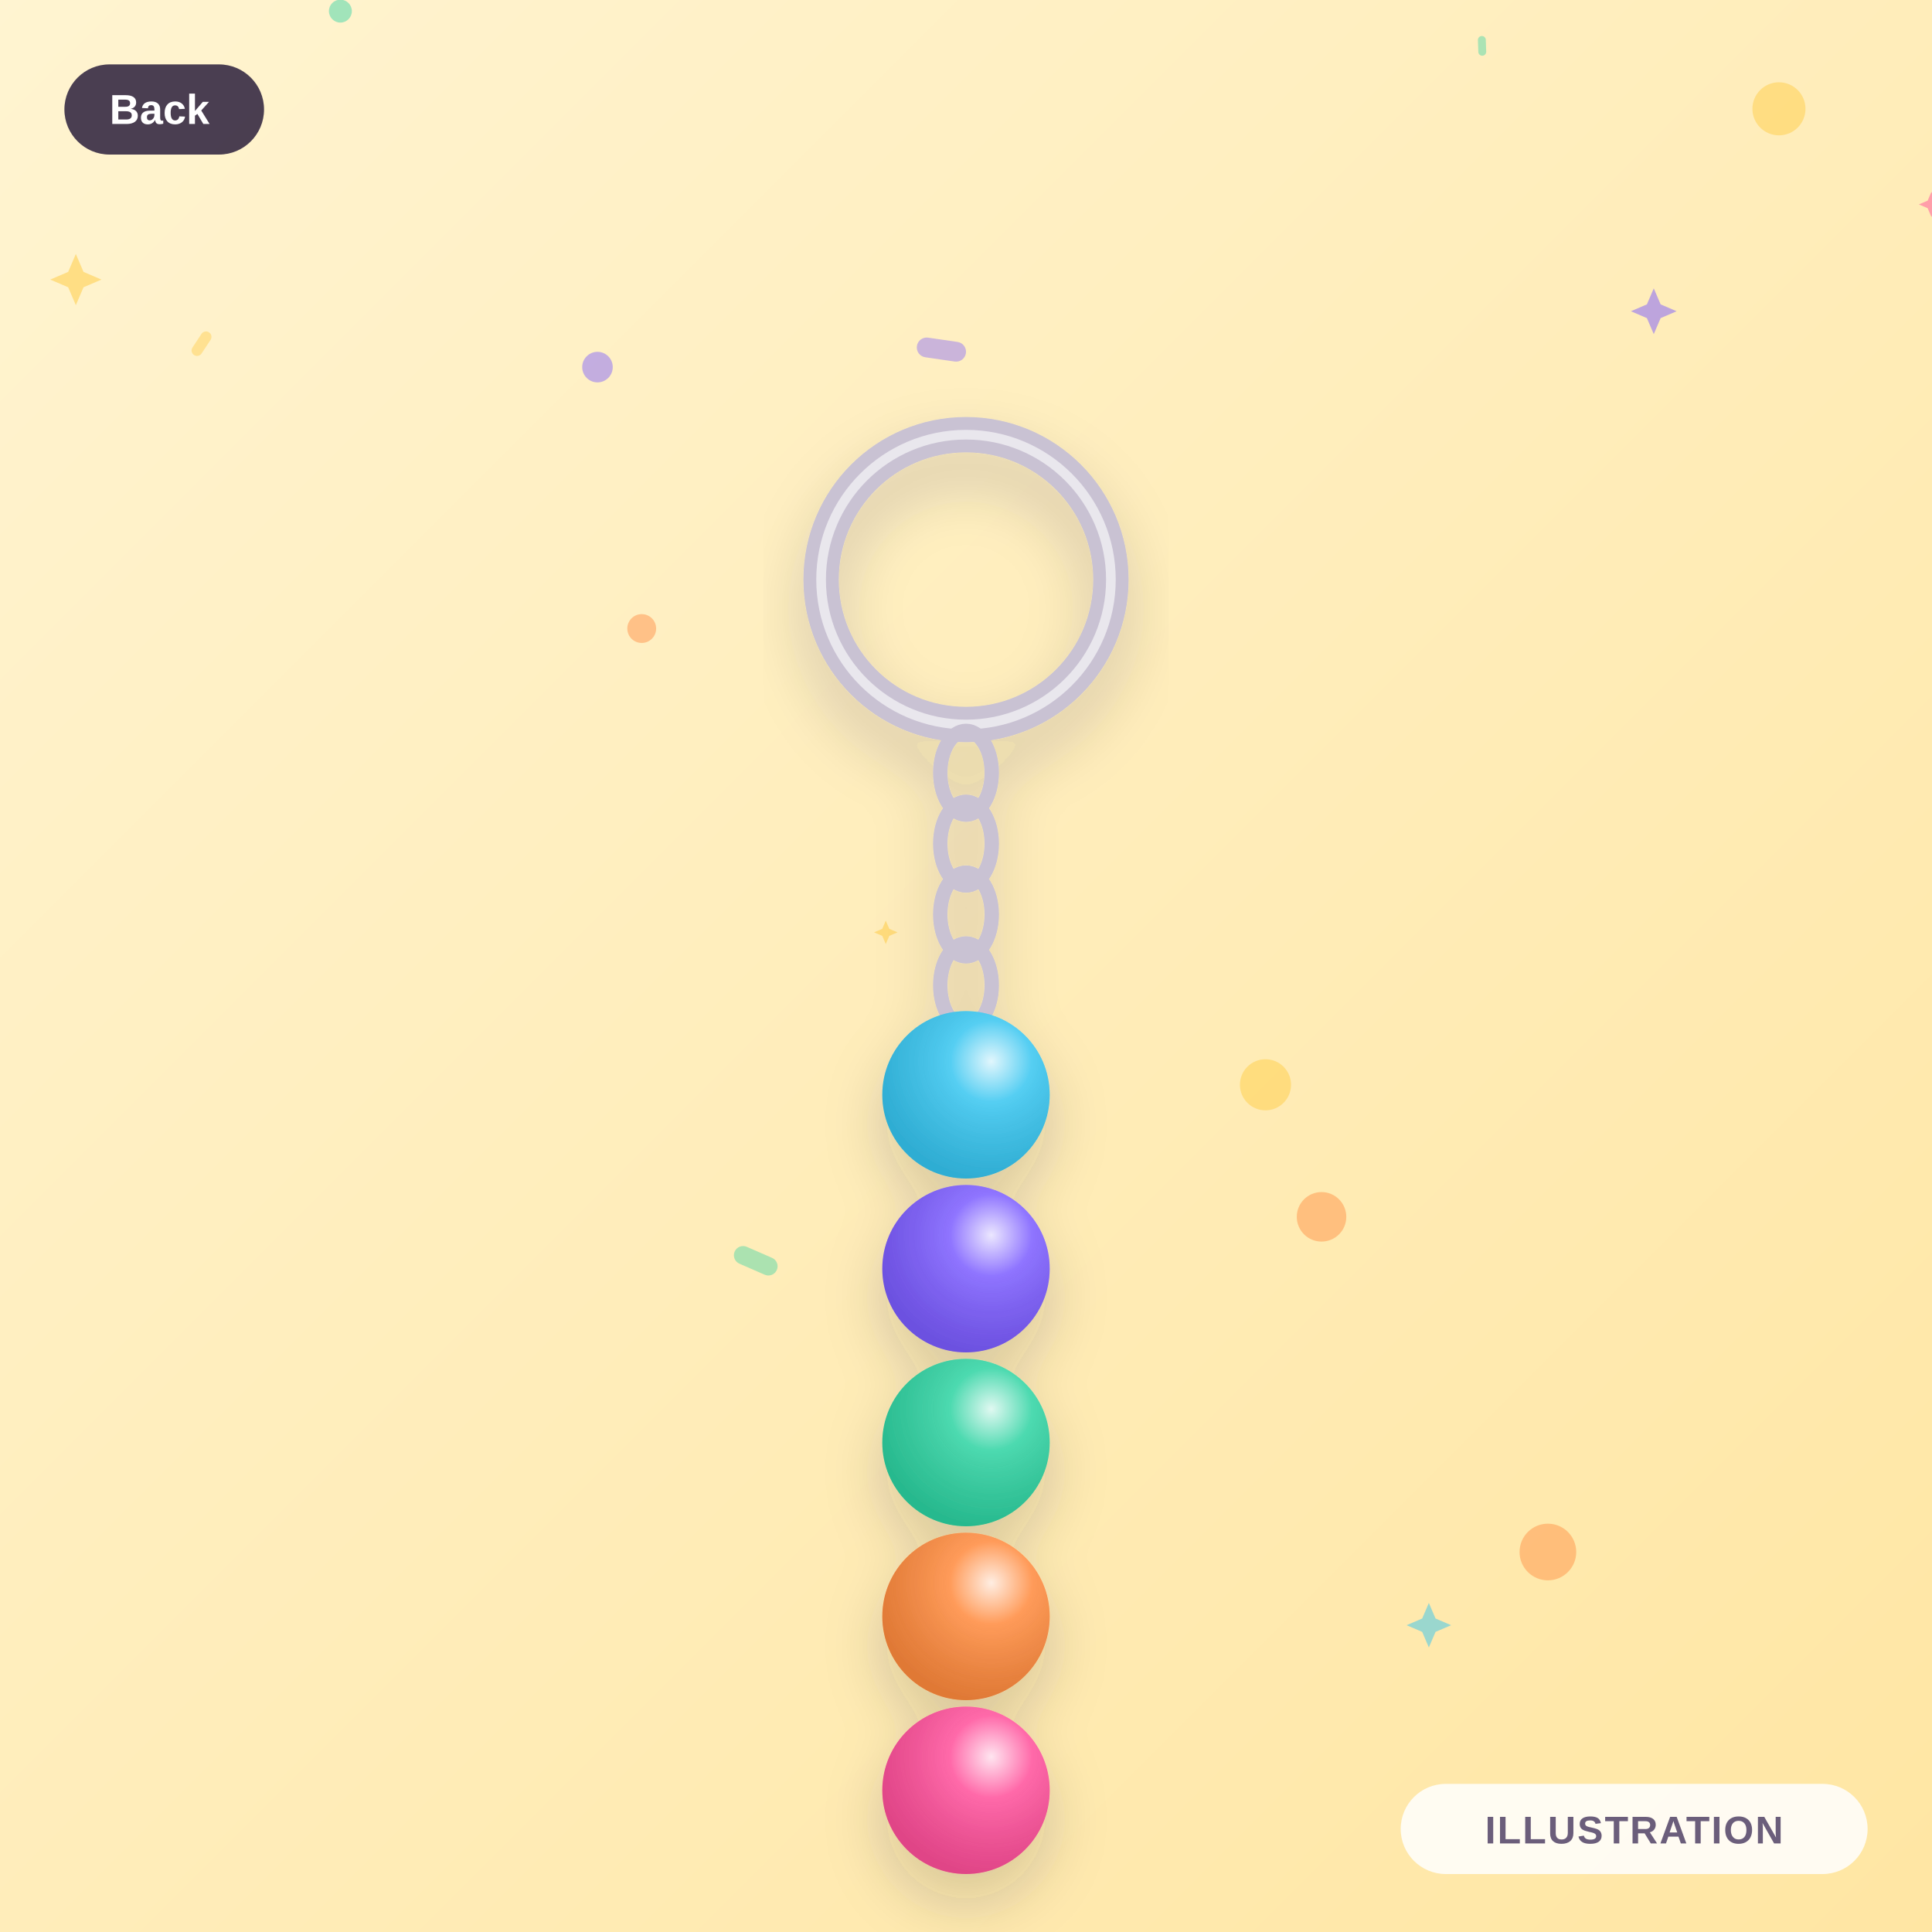
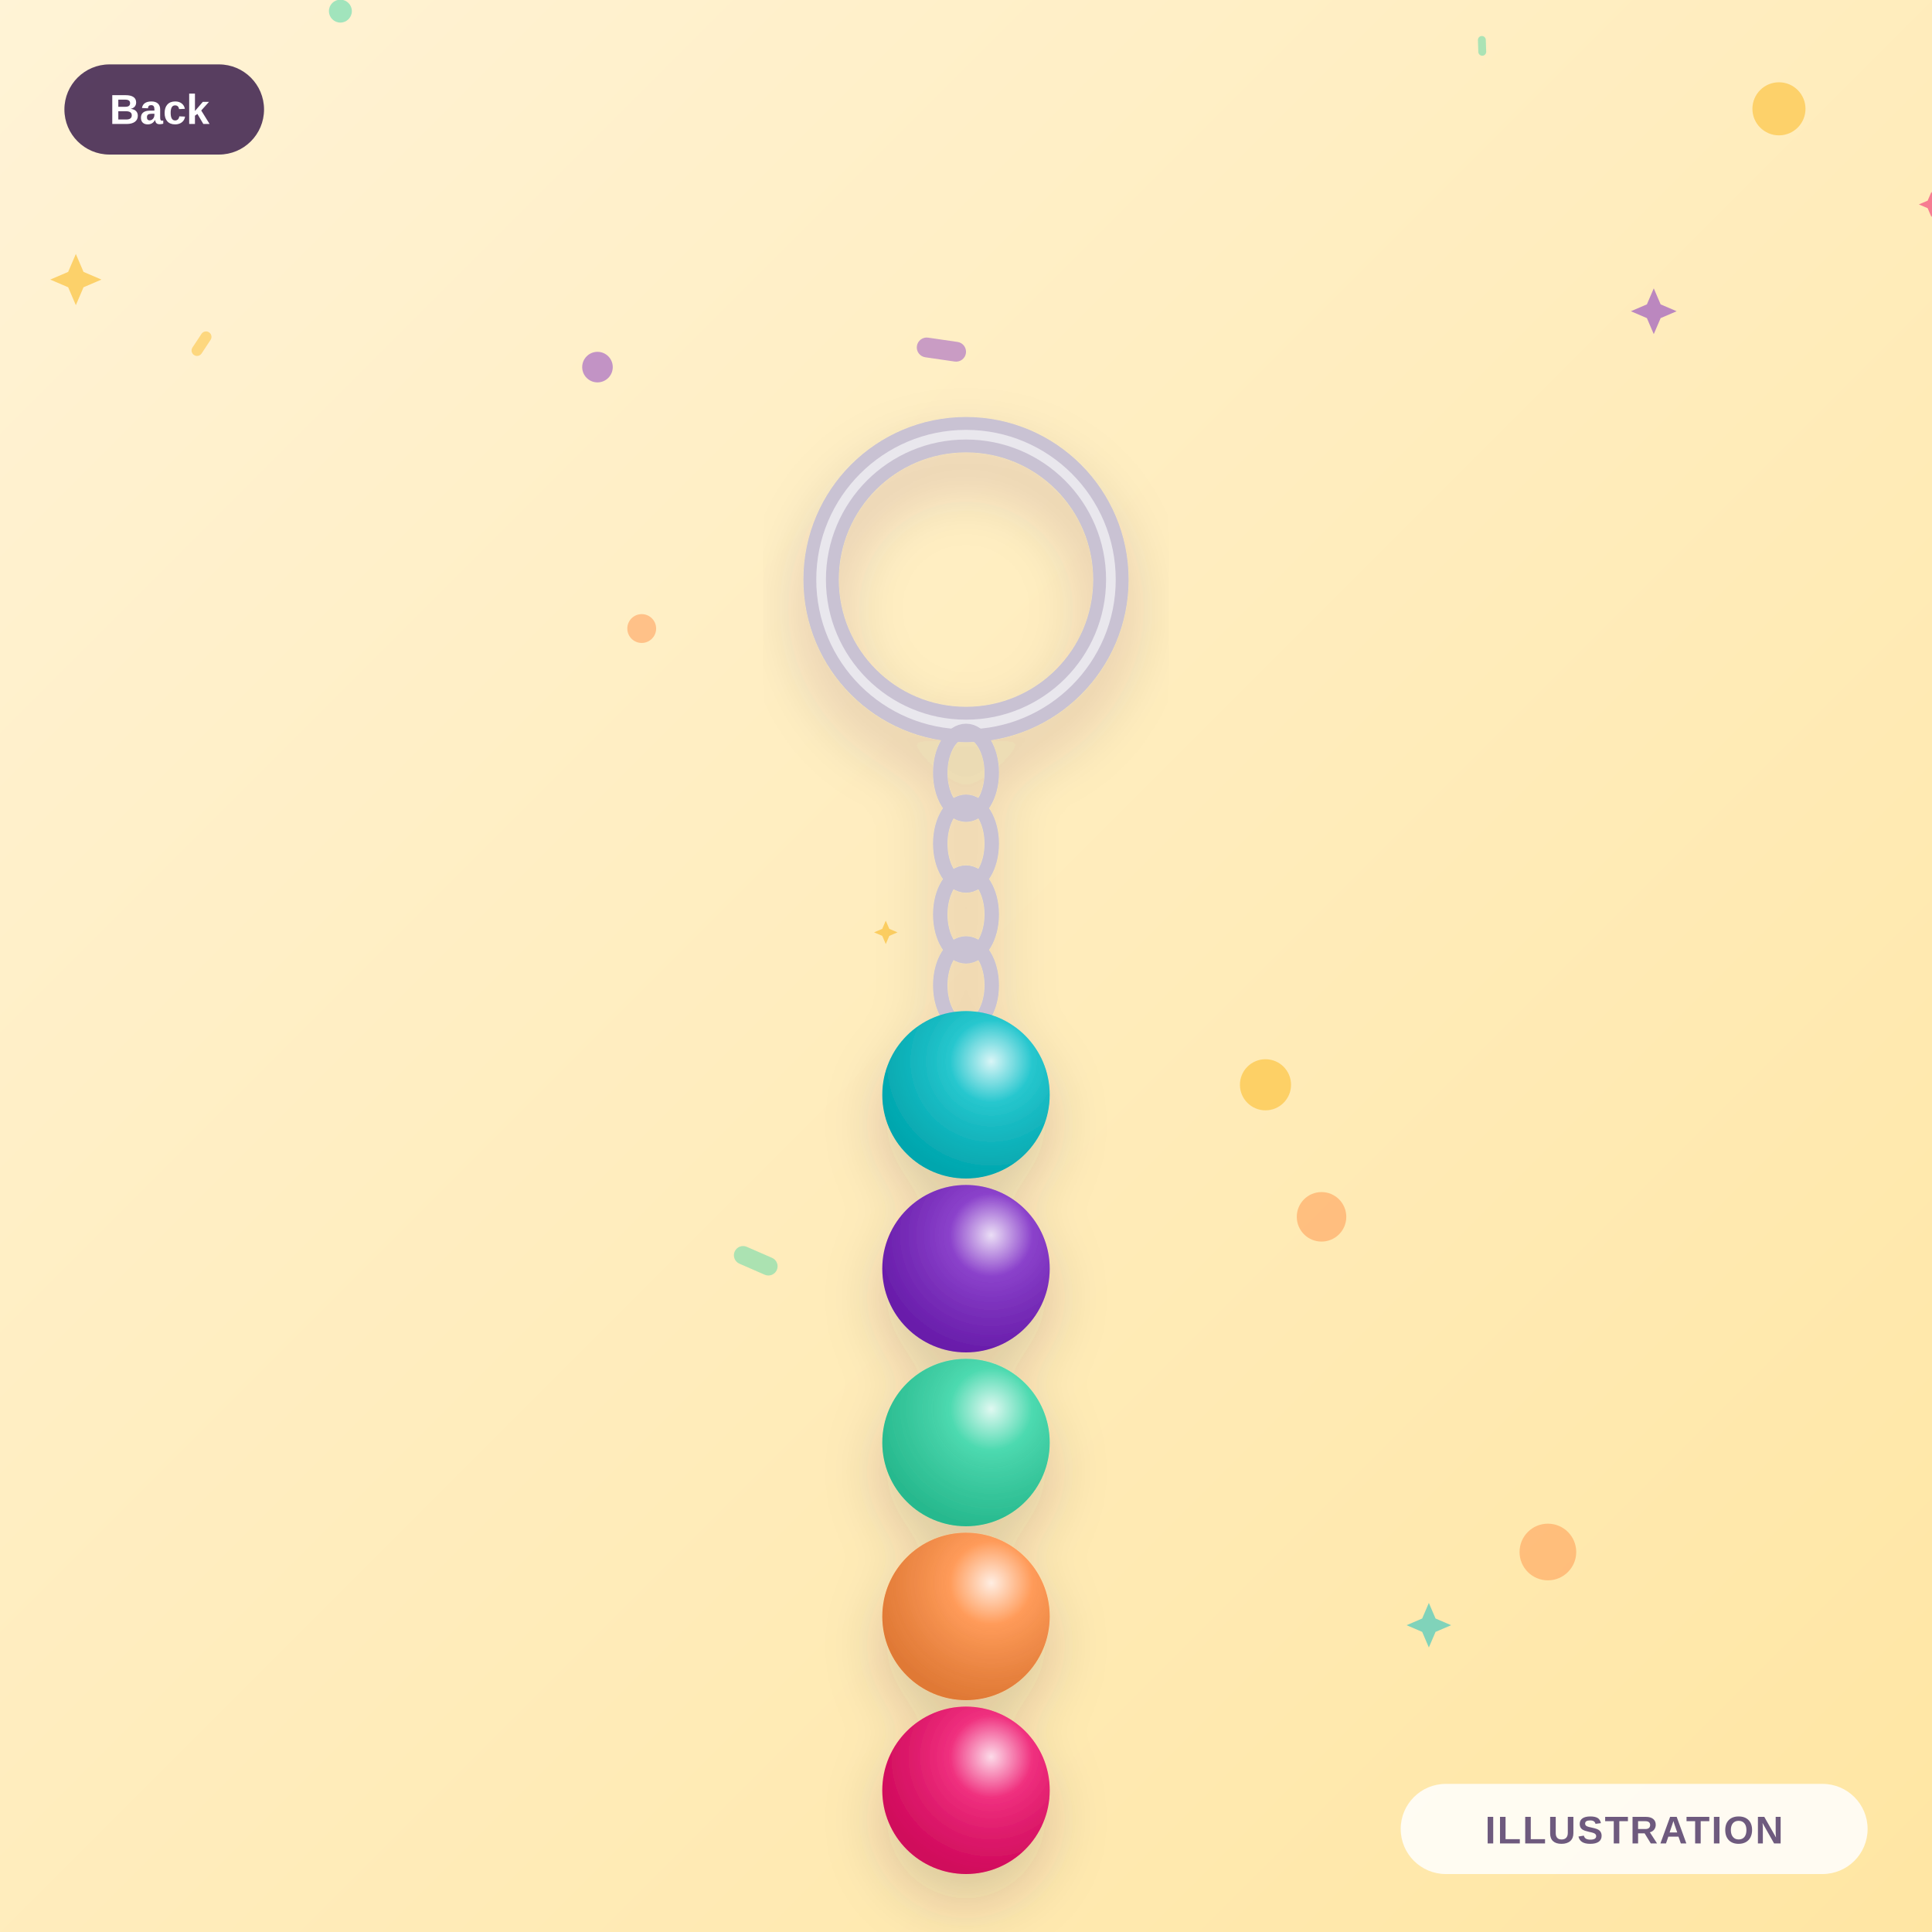
<svg xmlns="http://www.w3.org/2000/svg" viewBox="0 0 1200 1200" width="1200" height="1200" role="img">
  <defs>
    <linearGradient id="bg-keychain-back" x1="0" y1="0" x2="1" y2="1">
-       <stop offset="0" stop-color="#FFF4D1" />
+       <stop offset="0" stop-color="#FFF3D6" />
      <stop offset="1" stop-color="#FFE6A3" />
    </linearGradient>
    <radialGradient id="shine-keychain-back" cx="0.35" cy="0.3" r="0.7">
      <stop offset="0" stop-color="#fff" stop-opacity="0.85" />
      <stop offset="0.35" stop-color="#fff" stop-opacity="0.15" />
      <stop offset="1" stop-color="#000" stop-opacity="0.12" />
    </radialGradient>
    <filter id="shadow-keychain-back" x="-20%" y="-20%" width="140%" height="140%">
-       <feDropShadow dx="0" dy="18" stdDeviation="18" flood-color="#2A1E3B" flood-opacity="0.18" />
+       <feDropShadow dx="0" dy="18" stdDeviation="18" flood-color="#3B1F4C" flood-opacity="0.18" />
    </filter>
  </defs>
  <rect width="1200" height="1200" fill="url(#bg-keychain-back)" />
-   <path d="M1027.183 179.101 L1031.448 189.051 L1041.398 193.316 L1031.448 197.581 L1027.183 207.531 L1022.918 197.581 L1012.968 193.316 L1022.918 189.051Z" fill="#7B5CFF" opacity="0.5" />
-   <rect x="570.385" y="208.832" width="30.777" height="12.311" rx="6.155" fill="#7B5CFF" opacity="0.4" transform="rotate(8.288213 570.3847 208.8325)" />
+   <path d="M1027.183 179.101 L1031.448 189.051 L1041.398 193.316 L1031.448 197.581 L1027.183 207.531 L1022.918 197.581 L1012.968 193.316 L1022.918 189.051Z" fill="#7721C2" opacity="0.5" />
+   <rect x="570.385" y="208.832" width="30.777" height="12.311" rx="6.155" fill="#7721C2" opacity="0.4" transform="rotate(8.288213 570.3847 208.8325)" />
  <circle cx="398.584" cy="390.396" r="8.954" fill="#FF8A3D" opacity="0.45" />
-   <path d="M887.49 995.607 L891.641 1005.29 L901.324 1009.441 L891.641 1013.591 L887.49 1023.274 L883.34 1013.591 L873.657 1009.441 L883.34 1005.29Z" fill="#36C5F0" opacity="0.5" />
+   <path d="M887.49 995.607 L891.641 1005.29 L901.324 1009.441 L891.641 1013.591 L887.49 1023.274 L883.34 1013.591 L873.657 1009.441 L883.34 1005.29Z" fill="#01BDC6" opacity="0.5" />
  <circle cx="211.419" cy="6.906" r="7.121" fill="#2ED3A2" opacity="0.45" />
  <rect x="458.595" y="772.135" width="28.578" height="11.431" rx="5.716" fill="#2ED3A2" opacity="0.4" transform="rotate(23.5747 458.5945 772.1348)" />
-   <path d="M47.106 157.752 L51.876 168.883 L63.008 173.653 L51.876 178.424 L47.106 189.555 L42.336 178.424 L31.204 173.653 L42.336 168.883Z" fill="#FFC93C" opacity="0.5" />
-   <path d="M1199.65 119.154 L1201.993 124.623 L1207.462 126.967 L1201.993 129.31 L1199.65 134.779 L1197.306 129.31 L1191.837 126.967 L1197.306 124.623Z" fill="#FF4F9A" opacity="0.5" />
+   <path d="M47.106 157.752 L51.876 168.883 L63.008 173.653 L51.876 178.424 L47.106 189.555 L42.336 178.424 L31.204 173.653 L42.336 168.883Z" fill="#FAAF04" opacity="0.5" />
+   <path d="M1199.65 119.154 L1201.993 124.623 L1207.462 126.967 L1201.993 129.31 L1199.65 134.779 L1197.306 129.31 L1191.837 126.967 L1197.306 124.623Z" fill="#ED0C68" opacity="0.5" />
  <rect x="922.781" y="22.283" width="12.261" height="4.905" rx="2.452" fill="#2ED3A2" opacity="0.4" transform="rotate(88.09716 922.7806 22.28275)" />
  <circle cx="590.96" cy="893.174" r="17.184" fill="#FF8A3D" opacity="0.45" />
-   <circle cx="371.104" cy="228.016" r="9.49" fill="#7B5CFF" opacity="0.45" />
-   <circle cx="786.015" cy="673.777" r="15.874" fill="#FFC93C" opacity="0.45" />
-   <rect x="132.652" y="208.281" width="16.907" height="6.763" rx="3.381" fill="#FFC93C" opacity="0.4" transform="rotate(123.4438 132.6519 208.2806)" />
+   <circle cx="371.104" cy="228.016" r="9.49" fill="#7721C2" opacity="0.45" />
+   <circle cx="786.015" cy="673.777" r="15.874" fill="#FAAF04" opacity="0.45" />
+   <rect x="132.652" y="208.281" width="16.907" height="6.763" rx="3.381" fill="#FAAF04" opacity="0.4" transform="rotate(123.4438 132.6519 208.2806)" />
  <circle cx="961.421" cy="963.98" r="17.6" fill="#FF8A3D" opacity="0.45" />
-   <path d="M550.171 571.823 L552.355 576.918 L557.45 579.102 L552.355 581.286 L550.171 586.381 L547.987 581.286 L542.892 579.102 L547.987 576.918Z" fill="#FFC93C" opacity="0.5" />
-   <circle cx="1104.939" cy="67.591" r="16.48" fill="#FFC93C" opacity="0.45" />
-   <circle cx="601.06" cy="980.849" r="12.601" fill="#36C5F0" opacity="0.45" />
+   <path d="M550.171 571.823 L552.355 576.918 L557.45 579.102 L552.355 581.286 L550.171 586.381 L547.987 581.286 L542.892 579.102 L547.987 576.918Z" fill="#FAAF04" opacity="0.5" />
+   <circle cx="1104.939" cy="67.591" r="16.48" fill="#FAAF04" opacity="0.45" />
+   <circle cx="601.06" cy="980.849" r="12.601" fill="#01BDC6" opacity="0.45" />
  <circle cx="820.828" cy="755.794" r="15.379" fill="#FF8A3D" opacity="0.45" />
  <g transform="translate(1200 0) scale(-1 1)">
    <g filter="url(#shadow-keychain-back)">
      <circle cx="600" cy="360" r="90" fill="none" stroke="#C9C2D3" stroke-width="22" />
      <circle cx="600" cy="360" r="90" fill="none" stroke="#FFFFFF" stroke-width="6" opacity="0.6" />
      <ellipse cx="600" cy="480" rx="16" ry="26" fill="none" stroke="#C9C2D3" stroke-width="9" />
      <ellipse cx="600" cy="524" rx="16" ry="26" fill="none" stroke="#C9C2D3" stroke-width="9" />
      <ellipse cx="600" cy="568" rx="16" ry="26" fill="none" stroke="#C9C2D3" stroke-width="9" />
      <ellipse cx="600" cy="612" rx="16" ry="26" fill="none" stroke="#C9C2D3" stroke-width="9" />
-       <circle cx="600" cy="680" r="52" fill="#36C5F0" />
+       <circle cx="600" cy="680" r="52" fill="#01BDC6" />
      <circle cx="600" cy="680" r="52" fill="url(#shine-keychain-back)" />
-       <circle cx="600" cy="788" r="52" fill="#7B5CFF" />
+       <circle cx="600" cy="788" r="52" fill="#7721C2" />
      <circle cx="600" cy="788" r="52" fill="url(#shine-keychain-back)" />
      <circle cx="600" cy="896" r="52" fill="#2ED3A2" />
      <circle cx="600" cy="896" r="52" fill="url(#shine-keychain-back)" />
      <circle cx="600" cy="1004" r="52" fill="#FF8A3D" />
      <circle cx="600" cy="1004" r="52" fill="url(#shine-keychain-back)" />
-       <circle cx="600" cy="1112" r="52" fill="#FF4F9A" />
+       <circle cx="600" cy="1112" r="52" fill="#ED0C68" />
      <circle cx="600" cy="1112" r="52" fill="url(#shine-keychain-back)" />
    </g>
  </g>
  <g>
-     <rect x="40" y="40" width="124" height="56" rx="28" fill="#2A1E3B" opacity="0.85" />
+     <rect x="40" y="40" width="124" height="56" rx="28" fill="#3B1F4C" opacity="0.85" />
    <text x="68" y="77" font-family="Arial, sans-serif" font-size="26" font-weight="700" fill="#FFFFFF">Back</text>
  </g>
  <g>
    <rect x="870" y="1108" width="290" height="56" rx="28" fill="#FFFFFF" opacity="0.85" />
-     <text x="1015" y="1145" text-anchor="middle" font-family="Arial, sans-serif" font-size="24" font-weight="700" fill="#6B5E7B" letter-spacing="1">ILLUSTRATION</text>
+     <text x="1015" y="1145" text-anchor="middle" font-family="Arial, sans-serif" font-size="24" font-weight="700" fill="#6E5A7E" letter-spacing="1">ILLUSTRATION</text>
  </g>
</svg>
